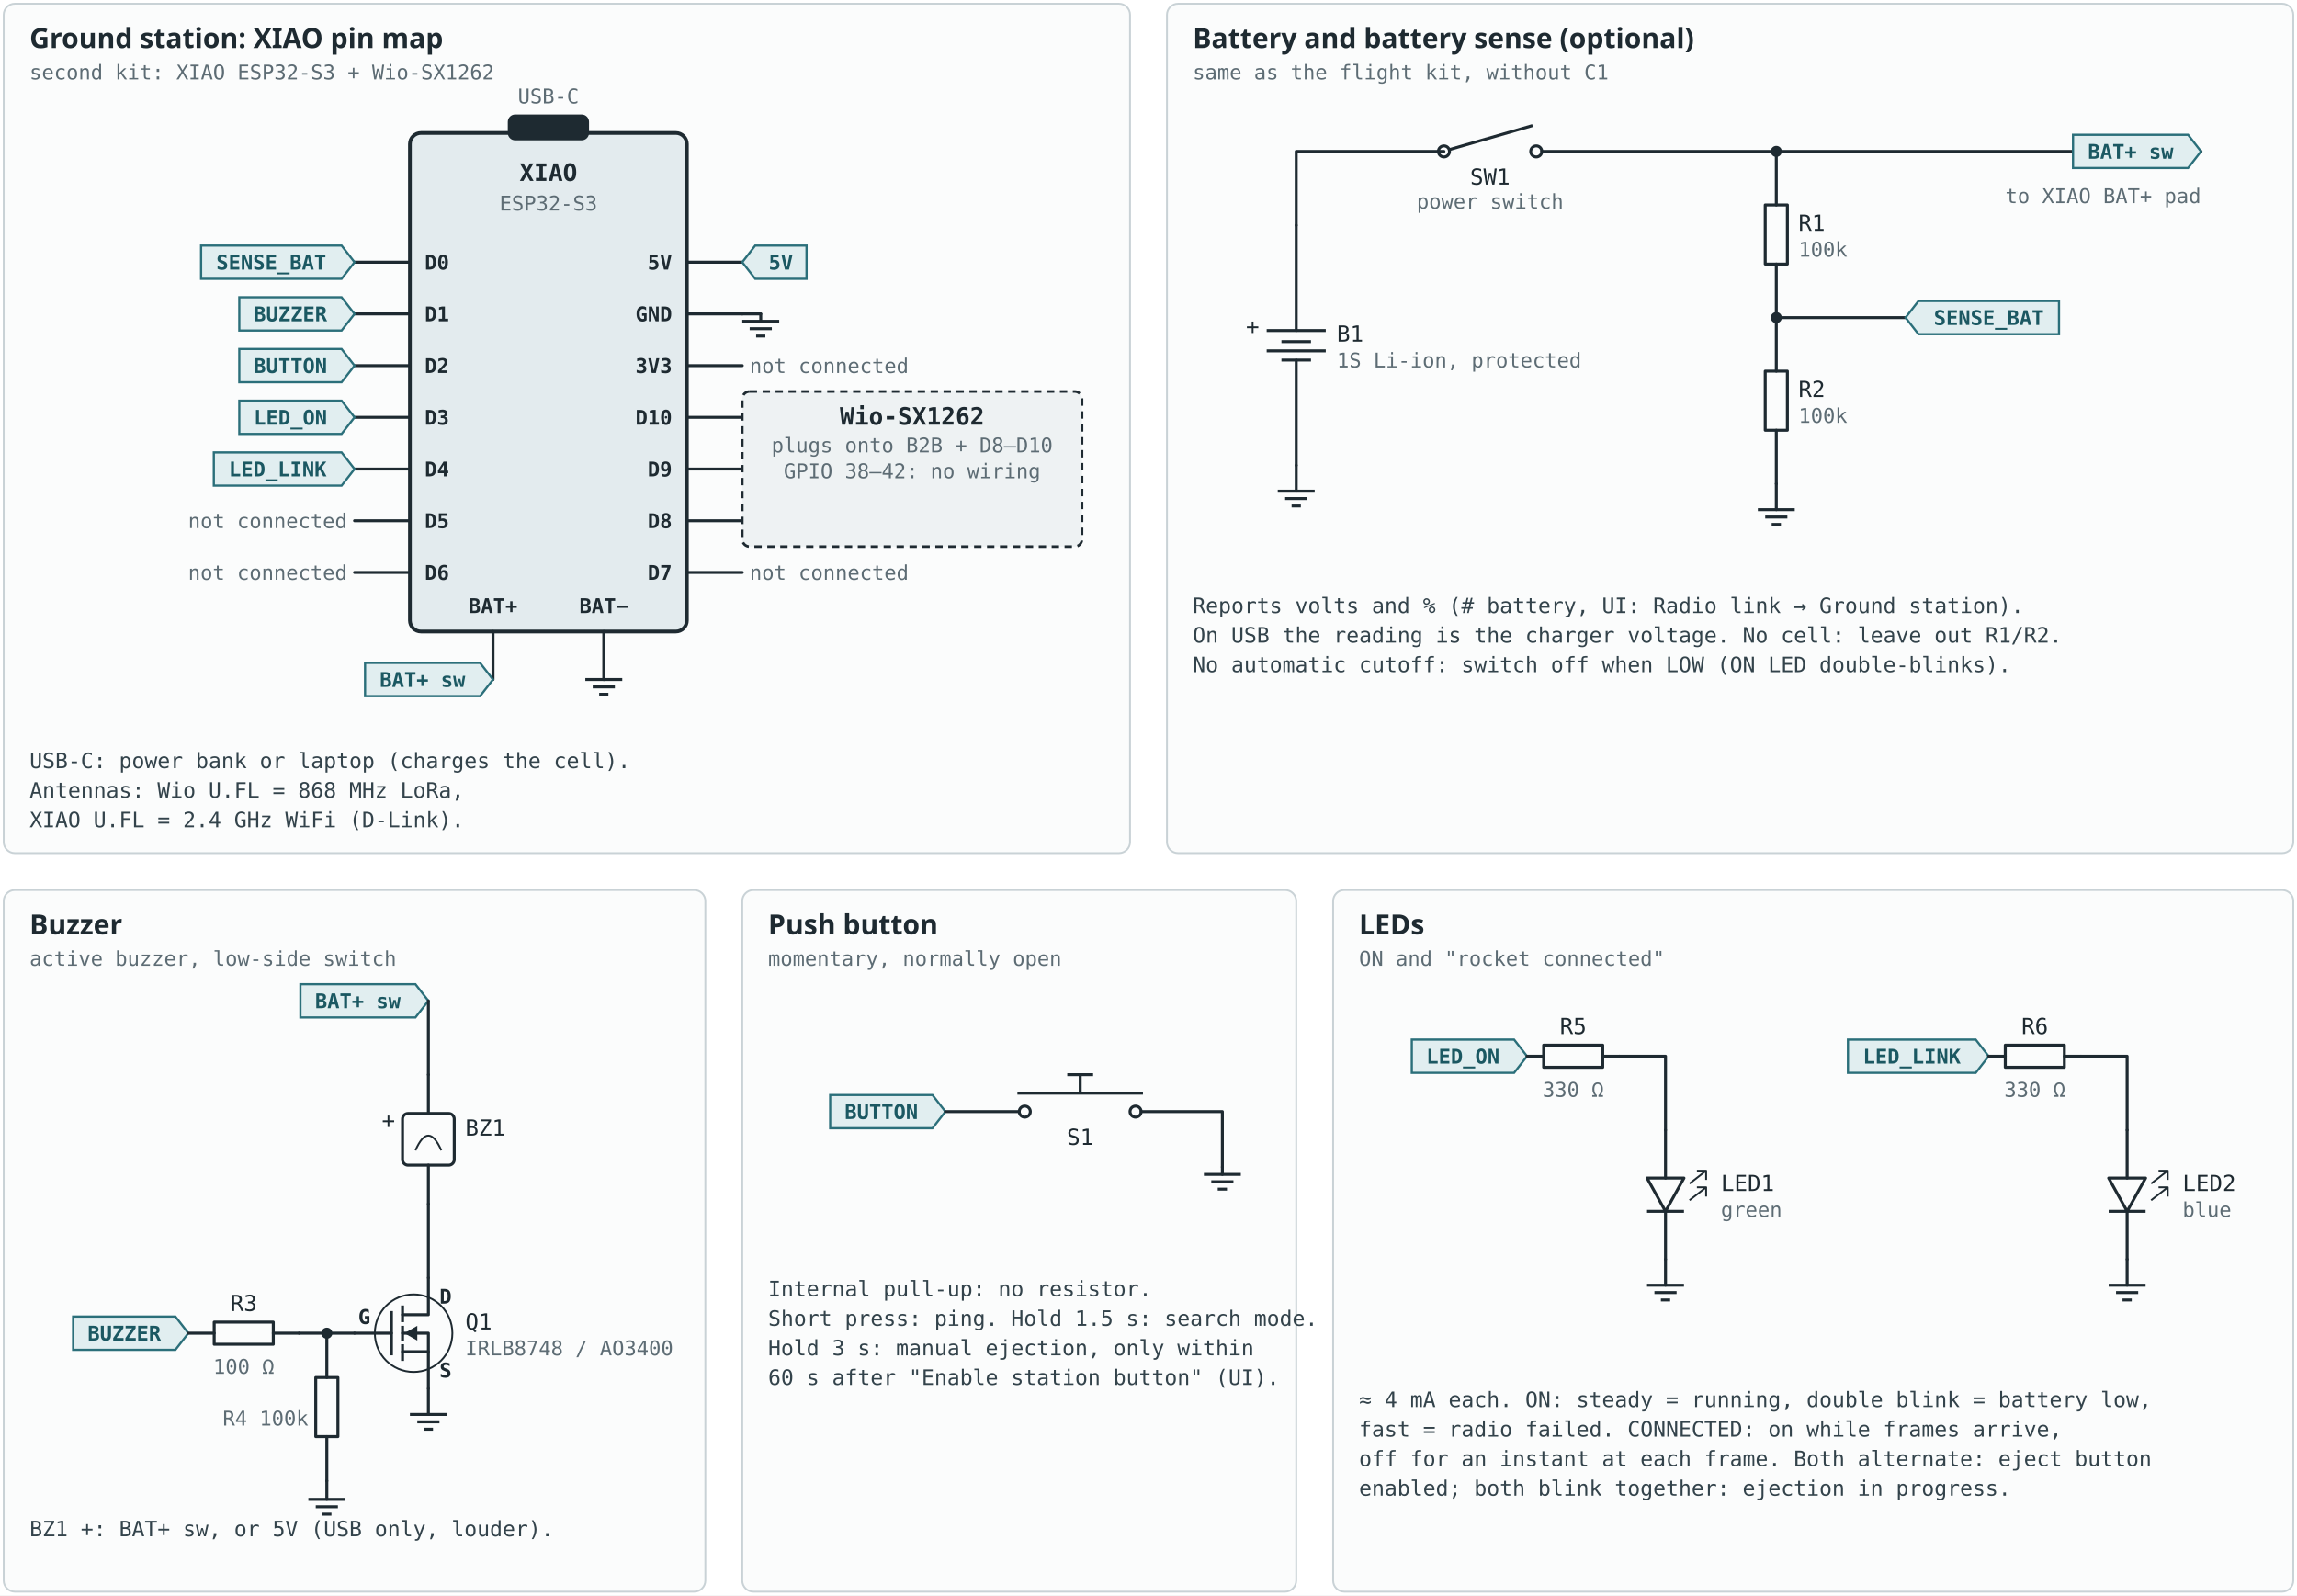
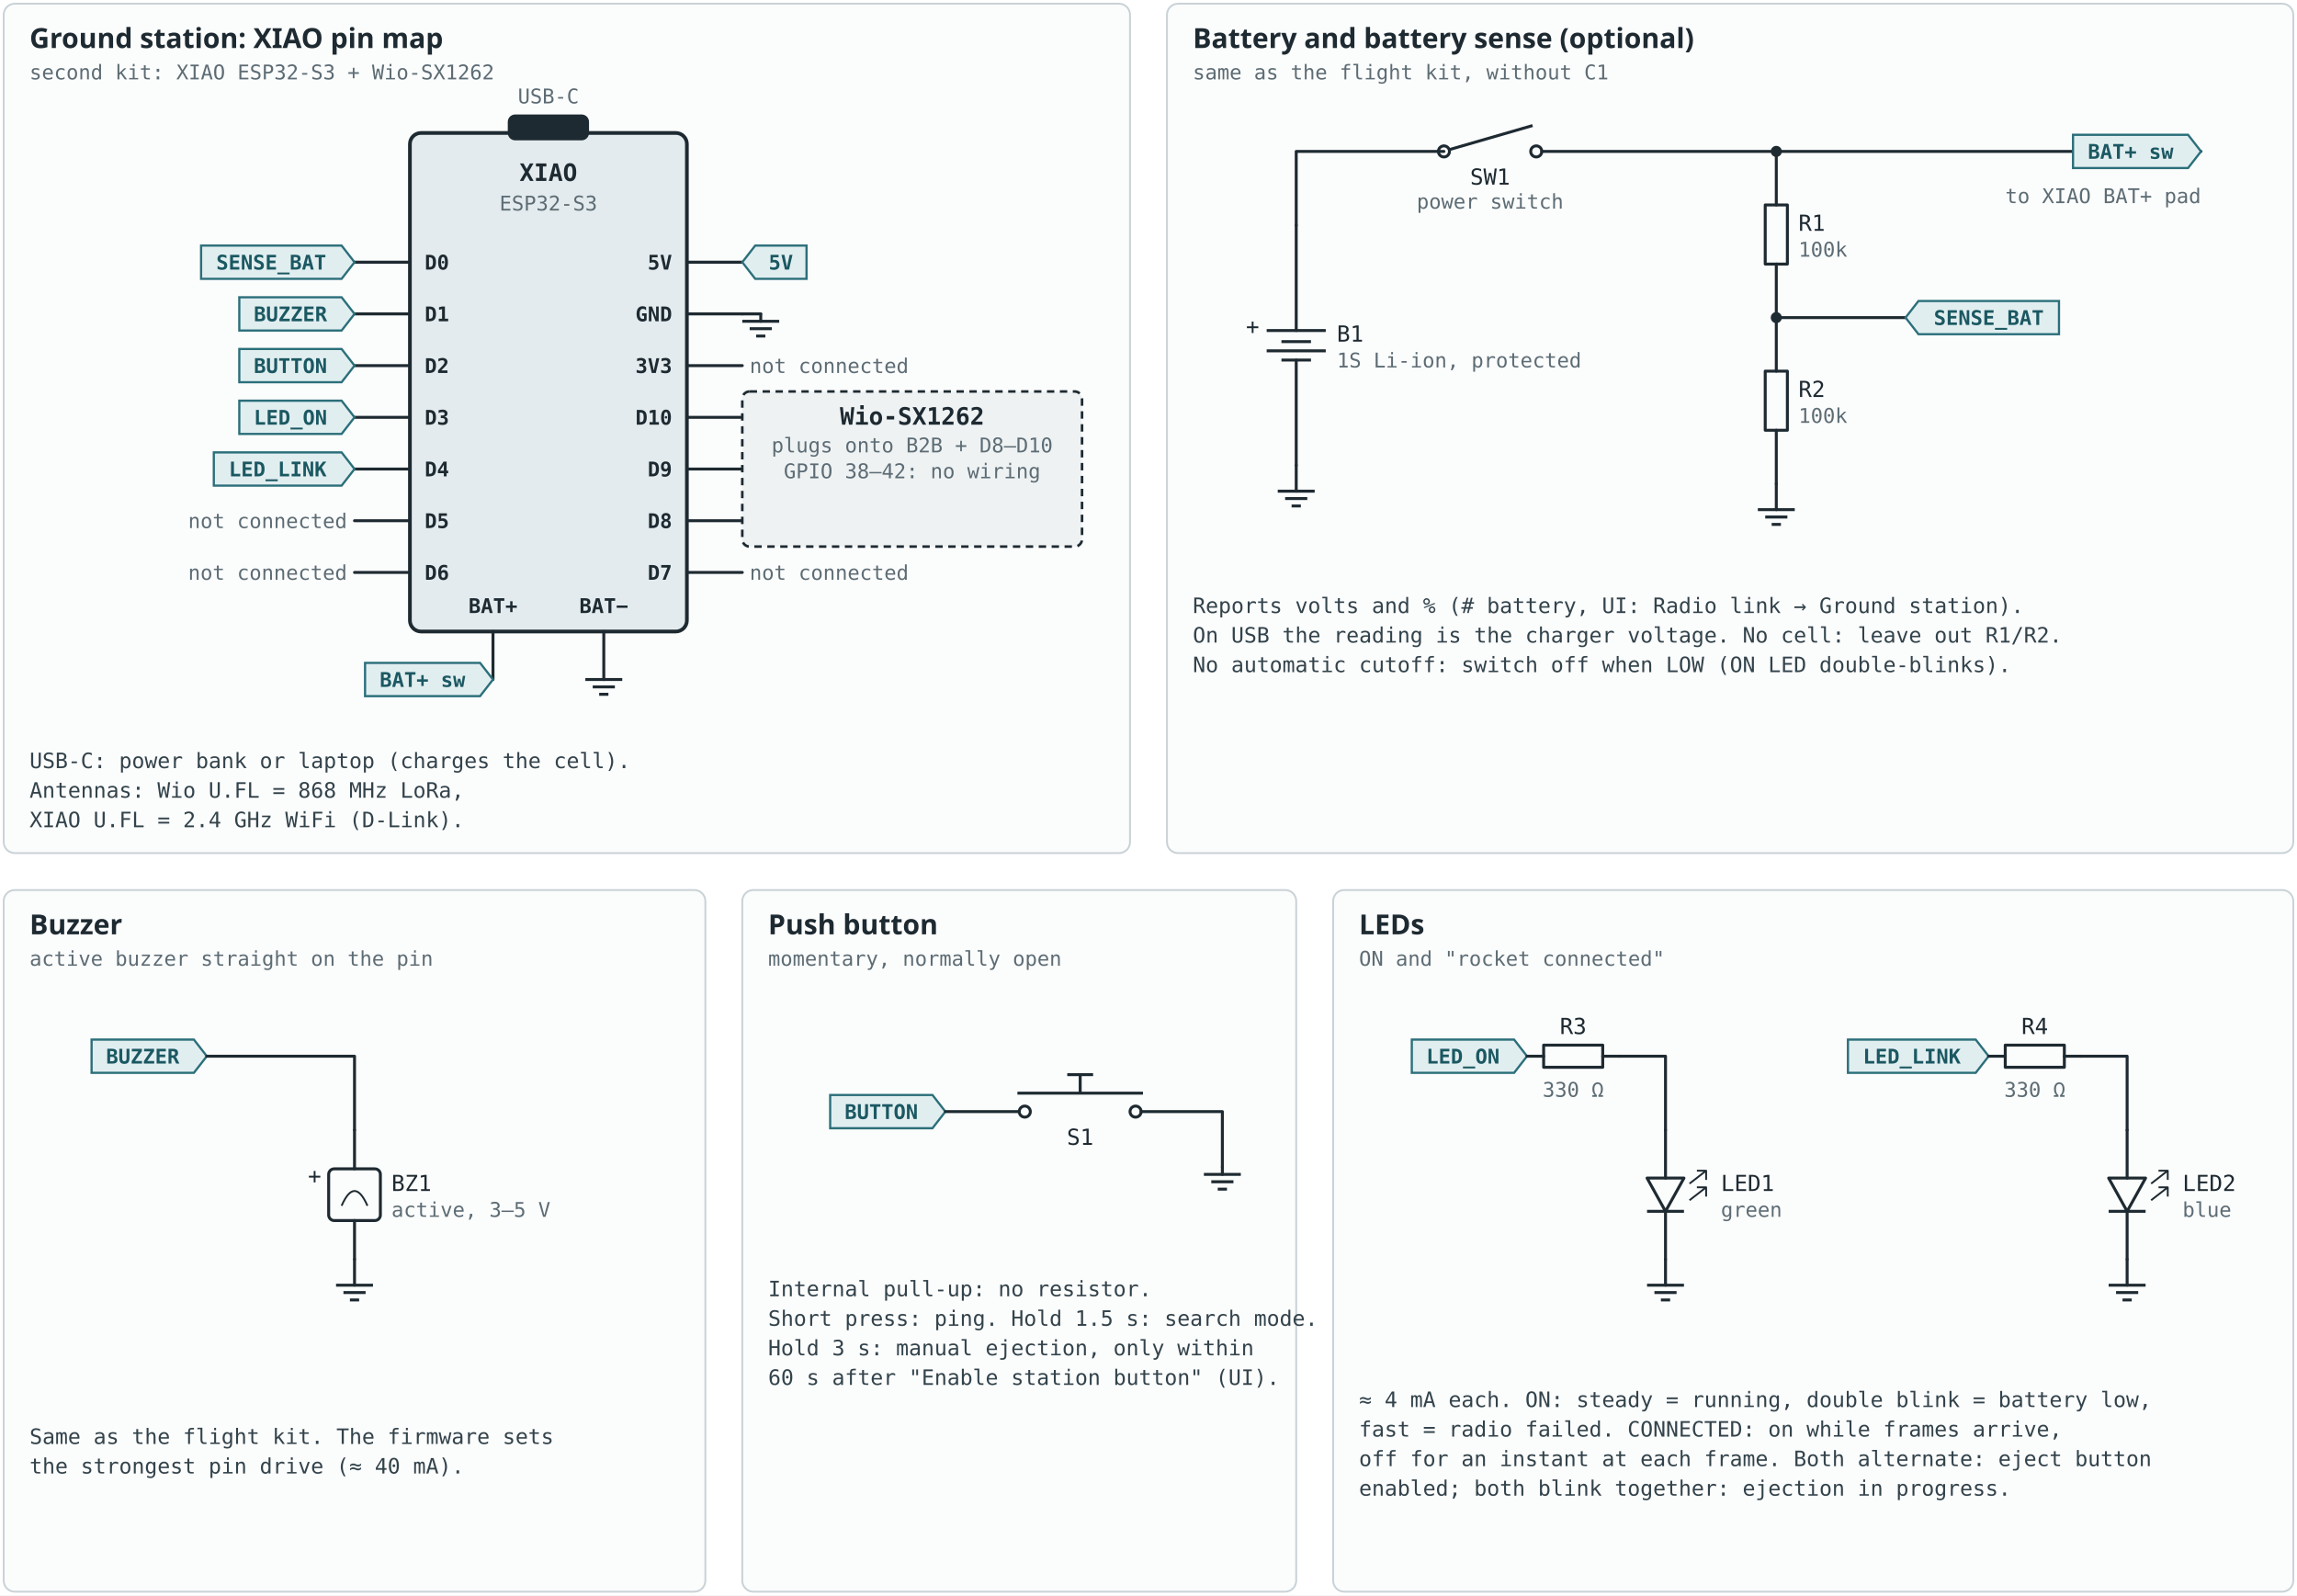
<svg xmlns="http://www.w3.org/2000/svg" viewBox="-2 -2 1244 864" class="schem">
  <rect x="-2" y="-2" width="100%" height="100%" fill="#ffffff" />
  <style>
.card{fill:#fbfcfc;stroke:#c9d2d6;stroke-width:1}
.w{fill:none;stroke:#1e2a31;stroke-width:1.6;stroke-linejoin:round;stroke-linecap:round}
.thick{stroke-width:4;stroke:#b4471f}
.opt{stroke-dasharray:4 3}
.sym{fill:none;stroke:#1e2a31;stroke-width:1.6;stroke-linejoin:round}
.sym.thin{stroke-width:1}
.hot{stroke:#b4471f;stroke-width:2}
.fill,.dot{fill:#1e2a31}
.term{fill:#fbfcfc;stroke:#1e2a31;stroke-width:1.6}
.mod{fill:#eef2f3;stroke:#1e2a31;stroke-width:1.4}
.mcu{fill:#e3ebee;stroke:#1e2a31;stroke-width:2}
.usb{fill:#1e2a31}
.net{fill:#e1eef0;stroke:#2b6f7a;stroke-width:1.2}
.hotnet{fill:#f7e3da;stroke:#b4471f}
text{font-family:"IBM Plex Mono",ui-monospace,Menlo,Consolas,monospace}
.ttl{font:600 15px "IBM Plex Sans Condensed","Arial Narrow",sans-serif;fill:#1e2a31}
.sub{font-size:11px;fill:#5d6c74}
.lbl{font-size:12px;fill:#1e2a31}
.val{font-size:11px;fill:#5d6c74}
.pin{font-size:11px;fill:#1e2a31;font-weight:600}
.mname{font-size:13px;font-weight:600;fill:#1e2a31}
.nett{font-size:11px;fill:#1b5862;font-weight:600}
.nett2{font-size:11px;fill:#1b5862;font-weight:600}
.note{font-size:11.5px;fill:#33434b}
.warn{font-size:11px;fill:#b4471f;font-weight:600}
</style>
  <g transform="translate(0,0)">
    <rect class="card" x="0" y="0" width="610" height="460" rx="6" />
    <text class="ttl" x="14" y="24">Ground station: XIAO pin map</text>
    <text class="sub" x="14" y="41">second kit: XIAO ESP32-S3 + Wio-SX1262</text>
    <rect class="mcu" x="220" y="70" width="150" height="270" rx="6" />
    <text class="mname" x="295" y="96" text-anchor="middle">XIAO</text>
    <text class="val" x="295" y="112" text-anchor="middle">ESP32-S3</text>
    <rect class="usb" x="273.0" y="60" width="44" height="14" rx="4" />
    <text class="val" x="295" y="54" text-anchor="middle">USB-C</text>
    <text class="pin" x="228" y="144" text-anchor="start">D0</text>
    <polyline class="w" points="220,140 190,140" />
    <path class="net" d="M190,140L183,131H106.9V149H183Z" />
    <text class="nett" x="144.9" y="144" text-anchor="middle">SENSE_BAT</text>
    <text class="pin" x="228" y="172" text-anchor="start">D1</text>
    <polyline class="w" points="220,168 190,168" />
    <path class="net" d="M190,168L183,159H127.6V177H183Z" />
    <text class="nett" x="155.3" y="172" text-anchor="middle">BUZZER</text>
    <text class="pin" x="228" y="200" text-anchor="start">D2</text>
    <polyline class="w" points="220,196 190,196" />
    <path class="net" d="M190,196L183,187H127.6V205H183Z" />
    <text class="nett" x="155.3" y="200" text-anchor="middle">BUTTON</text>
    <text class="pin" x="228" y="228" text-anchor="start">D3</text>
    <polyline class="w" points="220,224 190,224" />
    <path class="net" d="M190,224L183,215H127.6V233H183Z" />
    <text class="nett" x="155.3" y="228" text-anchor="middle">LED_ON</text>
    <text class="pin" x="228" y="256" text-anchor="start">D4</text>
    <polyline class="w" points="220,252 190,252" />
    <path class="net" d="M190,252L183,243H113.8V261H183Z" />
    <text class="nett" x="148.4" y="256" text-anchor="middle">LED_LINK</text>
    <text class="pin" x="228" y="284" text-anchor="start">D5</text>
    <polyline class="w" points="220,280 190,280" />
    <text class="val" x="186" y="284" text-anchor="end">not connected</text>
    <text class="pin" x="228" y="312" text-anchor="start">D6</text>
    <polyline class="w" points="220,308 190,308" />
    <text class="val" x="186" y="312" text-anchor="end">not connected</text>
    <text class="pin" x="362" y="144" text-anchor="end">5V</text>
    <polyline class="w" points="370,140 400,140" />
    <path class="net" d="M400,140L407,131H434.8V149H407Z" />
    <text class="nett" x="420.9" y="144" text-anchor="middle">5V</text>
    <text class="pin" x="362" y="172" text-anchor="end">GND</text>
    <polyline class="w" points="370,168 400,168" />
    <polyline class="w" points="400,168 410,168" />
    <polyline class="w" points="410,168 410,172" />
    <path class="sym" d="M400,172H420M404,176H416M407.5,180H412.5" />
    <text class="pin" x="362" y="200" text-anchor="end">3V3</text>
    <polyline class="w" points="370,196 400,196" />
    <text class="val" x="404" y="200" text-anchor="start">not connected</text>
    <text class="pin" x="362" y="228" text-anchor="end">D10</text>
    <polyline class="w" points="370,224 400,224" />
    <text class="pin" x="362" y="256" text-anchor="end">D9</text>
    <polyline class="w" points="370,252 400,252" />
    <text class="pin" x="362" y="284" text-anchor="end">D8</text>
    <polyline class="w" points="370,280 400,280" />
    <text class="pin" x="362" y="312" text-anchor="end">D7</text>
    <polyline class="w" points="370,308 400,308" />
    <text class="val" x="404" y="312" text-anchor="start">not connected</text>
    <rect class="mod opt" x="400" y="210" width="184" height="84" rx="4" />
    <text class="mname" x="492" y="228" text-anchor="middle">Wio-SX1262</text>
    <text class="val" x="492" y="243" text-anchor="middle">plugs onto B2B + D8–D10</text>
    <text class="val" x="492" y="257" text-anchor="middle">GPIO 38–42: no wiring</text>
    <text class="pin" x="265" y="330" text-anchor="middle">BAT+</text>
    <polyline class="w" points="265,340 265,366" />
    <path class="net" d="M265,366L258,357H195.7V375H258Z" />
    <text class="nett" x="226.8" y="370" text-anchor="middle">BAT+ sw</text>
    <text class="pin" x="325" y="330" text-anchor="middle">BAT−</text>
    <polyline class="w" points="325,340 325,366" />
    <polyline class="w" points="325,366 325,366" />
    <path class="sym" d="M315,366H335M319,370H331M322.5,374H327.5" />
    <text class="note" x="14" y="414" text-anchor="start">USB-C: power bank or laptop (charges the cell).</text>
    <text class="note" x="14" y="430" text-anchor="start">Antennas: Wio U.FL = 868 MHz LoRa,</text>
    <text class="note" x="14" y="446" text-anchor="start">XIAO U.FL = 2.4 GHz WiFi (D-Link).</text>
  </g>
  <g transform="translate(630,0)">
    <rect class="card" x="0" y="0" width="610" height="460" rx="6" />
    <text class="ttl" x="14" y="24">Battery and battery sense (optional)</text>
    <text class="sub" x="14" y="41">same as the flight kit, without C1</text>
    <polyline class="w" points="70,120 70,177" />
    <polyline class="w" points="70,193 70,250" />
    <path class="sym" d="M54,177H86M62,183H78M54,188H86M62,193H78" />
    <text class="lbl" x="50" y="179" text-anchor="end">+</text>
    <text class="lbl" x="92" y="183" text-anchor="start">B1</text>
    <text class="val" x="92" y="197" text-anchor="start">1S Li-ion, protected</text>
    <polyline class="w" points="70,250 70,264" />
    <path class="sym" d="M60,264H80M64,268H76M67.5,272H72.5" />
    <polyline class="w" points="70,120 70,80 150,80" />
    <circle class="sym" cx="150" cy="80" r="3" />
    <circle class="sym" cx="200" cy="80" r="3" />
    <path class="sym" d="M153,79L198,66" />
    <text class="lbl" x="175" y="98" text-anchor="middle">SW1</text>
    <text class="val" x="175" y="111" text-anchor="middle">power switch</text>
    <polyline class="w" points="203,80 560,80" />
    <path class="net" d="M560,80L553,71H490.7V89H553Z" />
    <text class="nett" x="521.9" y="84" text-anchor="middle">BAT+ sw</text>
    <text class="val" x="560" y="108" text-anchor="end">to XIAO BAT+ pad</text>
    <circle class="dot" cx="330" cy="80" r="3" />
    <polyline class="w" points="330,80 330,109" />
    <polyline class="w" points="330,141 330,170" />
    <rect class="sym" x="324" y="109" width="12" height="32" />
    <text class="lbl" x="342" y="123" text-anchor="start">R1</text>
    <text class="val" x="342" y="137" text-anchor="start">100k</text>
    <circle class="dot" cx="330" cy="170" r="3" />
    <polyline class="w" points="330,170 330,199" />
    <polyline class="w" points="330,231 330,260" />
    <rect class="sym" x="324" y="199" width="12" height="32" />
    <text class="lbl" x="342" y="213" text-anchor="start">R2</text>
    <text class="val" x="342" y="227" text-anchor="start">100k</text>
    <polyline class="w" points="330,260 330,274" />
    <path class="sym" d="M320,274H340M324,278H336M327.5,282H332.5" />
    <polyline class="w" points="330,170 400,170" />
    <path class="net" d="M400,170L407,161H483.1V179H407Z" />
    <text class="nett" x="445.1" y="174" text-anchor="middle">SENSE_BAT</text>
    <text class="note" x="14" y="330" text-anchor="start">Reports volts and % (# battery, UI: Radio link → Ground station).</text>
    <text class="note" x="14" y="346" text-anchor="start">On USB the reading is the charger voltage. No cell: leave out R1/R2.</text>
    <text class="note" x="14" y="362" text-anchor="start">No automatic cutoff: switch off when LOW (ON LED double-blinks).</text>
  </g>
  <g transform="translate(0,480)">
    <rect class="card" x="0" y="0" width="380" height="380" rx="6" />
    <text class="ttl" x="14" y="24">Buzzer</text>
-     <text class="sub" x="14" y="41">active buzzer, low-side switch</text>
-     <path class="net" d="M230,60L223,51H160.7V69H223Z" />
-     <text class="nett" x="191.8" y="64" text-anchor="middle">BAT+ sw</text>
-     <text class="note" x="14" y="350" text-anchor="start">BZ1 +: BAT+ sw, or 5V (USB only, louder).</text>
-     <polyline class="w" points="230,60 230,100" />
-     <polyline class="w" points="230,100 230,121" />
-     <polyline class="w" points="230,149 230,170" />
-     <rect class="sym" x="216" y="121" width="28" height="28" rx="3" />
-     <path class="sym thin" d="M223,141Q230,125 237,141" />
-     <text class="lbl" x="212" y="129" text-anchor="end">+</text>
-     <text class="lbl" x="250" y="133" text-anchor="start">BZ1</text>
-     <text class="val" x="250" y="147" text-anchor="start" />
-     <polyline class="w" points="230,170 230,210" />
-     <circle class="sym thin" cx="222" cy="240" r="21" />
-     <polyline class="w" points="190,240 210,240" />
-     <path class="sym" d="M210,228V252M216,225V234M216,236V244M216,246V255" />
-     <polyline class="w" points="216,230 230,230 230,210" />
-     <polyline class="w" points="216,250 230,250 230,270" />
-     <polyline class="w" points="216,240 230,240 230,250" />
-     <path class="fill" d="M217,240L224,236L224,244Z" />
-     <text class="pin" x="236" y="224" text-anchor="start">D</text>
-     <text class="pin" x="236" y="264" text-anchor="start">S</text>
-     <text class="pin" x="192" y="235" text-anchor="start">G</text>
-     <text class="lbl" x="250" y="238" text-anchor="start">Q1</text>
-     <text class="val" x="250" y="252" text-anchor="start">IRLB8748 / AO3400</text>
-     <polyline class="w" points="230,270 230,284" />
-     <path class="sym" d="M220,284H240M224,288H236M227.5,292H232.5" />
-     <path class="net" d="M100,240L93,231H37.6V249H93Z" />
-     <text class="nett" x="65.3" y="244" text-anchor="middle">BUZZER</text>
-     <polyline class="w" points="100,240 114,240" />
-     <polyline class="w" points="146,240 160,240" />
-     <rect class="sym" x="114" y="234" width="32" height="12" />
-     <text class="lbl" x="130" y="228" text-anchor="middle">R3</text>
-     <text class="val" x="130" y="262" text-anchor="middle">100 Ω</text>
-     <polyline class="w" points="160,240 190,240" />
-     <circle class="dot" cx="175" cy="240" r="3" />
-     <polyline class="w" points="175,240 175,264" />
-     <polyline class="w" points="175,296 175,320" />
-     <rect class="sym" x="169" y="264" width="12" height="32" />
-     <text class="lbl" x="163" y="278" text-anchor="end" />
-     <text class="val" x="163" y="292" text-anchor="end" />
-     <text class="val" x="165" y="290" text-anchor="end">R4 100k</text>
-     <polyline class="w" points="175,320 175,330" />
-     <path class="sym" d="M165,330H185M169,334H181M172.5,338H177.5" />
+     <text class="sub" x="14" y="41">active buzzer straight on the pin</text>
+     <path class="net" d="M110,90L103,81H47.6V99H103Z" />
+     <text class="nett" x="75.3" y="94" text-anchor="middle">BUZZER</text>
+     <polyline class="w" points="110,90 190,90 190,130" />
+     <polyline class="w" points="190,130 190,151" />
+     <polyline class="w" points="190,179 190,200" />
+     <rect class="sym" x="176" y="151" width="28" height="28" rx="3" />
+     <path class="sym thin" d="M183,171Q190,155 197,171" />
+     <text class="lbl" x="172" y="159" text-anchor="end">+</text>
+     <text class="lbl" x="210" y="163" text-anchor="start">BZ1</text>
+     <text class="val" x="210" y="177" text-anchor="start">active, 3–5 V</text>
+     <polyline class="w" points="190,200 190,214" />
+     <path class="sym" d="M180,214H200M184,218H196M187.5,222H192.5" />
+     <text class="note" x="14" y="300" text-anchor="start">Same as the flight kit. The firmware sets</text>
+     <text class="note" x="14" y="316" text-anchor="start">the strongest pin drive (≈ 40 mA).</text>
  </g>
  <g transform="translate(400,480)">
    <rect class="card" x="0" y="0" width="300" height="380" rx="6" />
    <text class="ttl" x="14" y="24">Push button</text>
    <text class="sub" x="14" y="41">momentary, normally open</text>
    <path class="net" d="M110,120L103,111H47.6V129H103Z" />
    <text class="nett" x="75.3" y="124" text-anchor="middle">BUTTON</text>
    <polyline class="w" points="110,120 150,120" />
    <circle class="sym" cx="153" cy="120" r="3" />
    <circle class="sym" cx="213" cy="120" r="3" />
    <path class="sym" d="M149,110H217M183,110V100M176,100H190" />
    <text class="lbl" x="183" y="138" text-anchor="middle">S1</text>
    <text class="val" x="183" y="151" text-anchor="middle" />
    <polyline class="w" points="216,120 260,120 260,150" />
    <polyline class="w" points="260,150 260,154" />
    <path class="sym" d="M250,154H270M254,158H266M257.5,162H262.5" />
    <text class="note" x="14" y="220" text-anchor="start">Internal pull-up: no resistor.</text>
    <text class="note" x="14" y="236" text-anchor="start">Short press: ping. Hold 1.5 s: search mode.</text>
    <text class="note" x="14" y="252" text-anchor="start">Hold 3 s: manual ejection, only within</text>
    <text class="note" x="14" y="268" text-anchor="start">60 s after "Enable station button" (UI).</text>
  </g>
  <g transform="translate(720,480)">
    <rect class="card" x="0" y="0" width="520" height="380" rx="6" />
    <text class="ttl" x="14" y="24">LEDs</text>
    <text class="sub" x="14" y="41">ON and "rocket connected"</text>
    <path class="net" d="M105,90L98,81H42.6V99H98Z" />
    <text class="nett" x="70.3" y="94" text-anchor="middle">LED_ON</text>
    <polyline class="w" points="105,90 114,90" />
    <polyline class="w" points="146,90 155,90" />
    <rect class="sym" x="114" y="84" width="32" height="12" />
-     <text class="lbl" x="130" y="78" text-anchor="middle">R5</text>
+     <text class="lbl" x="130" y="78" text-anchor="middle">R3</text>
    <text class="val" x="130" y="112" text-anchor="middle">330 Ω</text>
    <polyline class="w" points="155,90 180,90 180,130" />
    <polyline class="w" points="180,130 180,156" />
    <polyline class="w" points="180,174 180,200" />
    <path class="sym" d="M170,156H190L180,174Z M170,174H190" />
    <path class="sym thin" d="M193,159l9,-7m-5,0h5v5" />
    <path class="sym thin" d="M193,168l9,-7m-5,0h5v5" />
    <text class="lbl" x="210" y="163" text-anchor="start">LED1</text>
    <text class="val" x="210" y="177" text-anchor="start">green</text>
    <polyline class="w" points="180,200 180,214" />
    <path class="sym" d="M170,214H190M174,218H186M177.5,222H182.5" />
    <path class="net" d="M355,90L348,81H278.8V99H348Z" />
    <text class="nett" x="313.4" y="94" text-anchor="middle">LED_LINK</text>
    <polyline class="w" points="355,90 364,90" />
    <polyline class="w" points="396,90 405,90" />
    <rect class="sym" x="364" y="84" width="32" height="12" />
-     <text class="lbl" x="380" y="78" text-anchor="middle">R6</text>
+     <text class="lbl" x="380" y="78" text-anchor="middle">R4</text>
    <text class="val" x="380" y="112" text-anchor="middle">330 Ω</text>
    <polyline class="w" points="405,90 430,90 430,130" />
    <polyline class="w" points="430,130 430,156" />
    <polyline class="w" points="430,174 430,200" />
    <path class="sym" d="M420,156H440L430,174Z M420,174H440" />
    <path class="sym thin" d="M443,159l9,-7m-5,0h5v5" />
    <path class="sym thin" d="M443,168l9,-7m-5,0h5v5" />
    <text class="lbl" x="460" y="163" text-anchor="start">LED2</text>
    <text class="val" x="460" y="177" text-anchor="start">blue</text>
    <polyline class="w" points="430,200 430,214" />
    <path class="sym" d="M420,214H440M424,218H436M427.5,222H432.5" />
    <text class="note" x="14" y="280" text-anchor="start">≈ 4 mA each. ON: steady = running, double blink = battery low,</text>
    <text class="note" x="14" y="296" text-anchor="start">fast = radio failed. CONNECTED: on while frames arrive,</text>
    <text class="note" x="14" y="312" text-anchor="start">off for an instant at each frame. Both alternate: eject button</text>
    <text class="note" x="14" y="328" text-anchor="start">enabled; both blink together: ejection in progress.</text>
  </g>
</svg>
